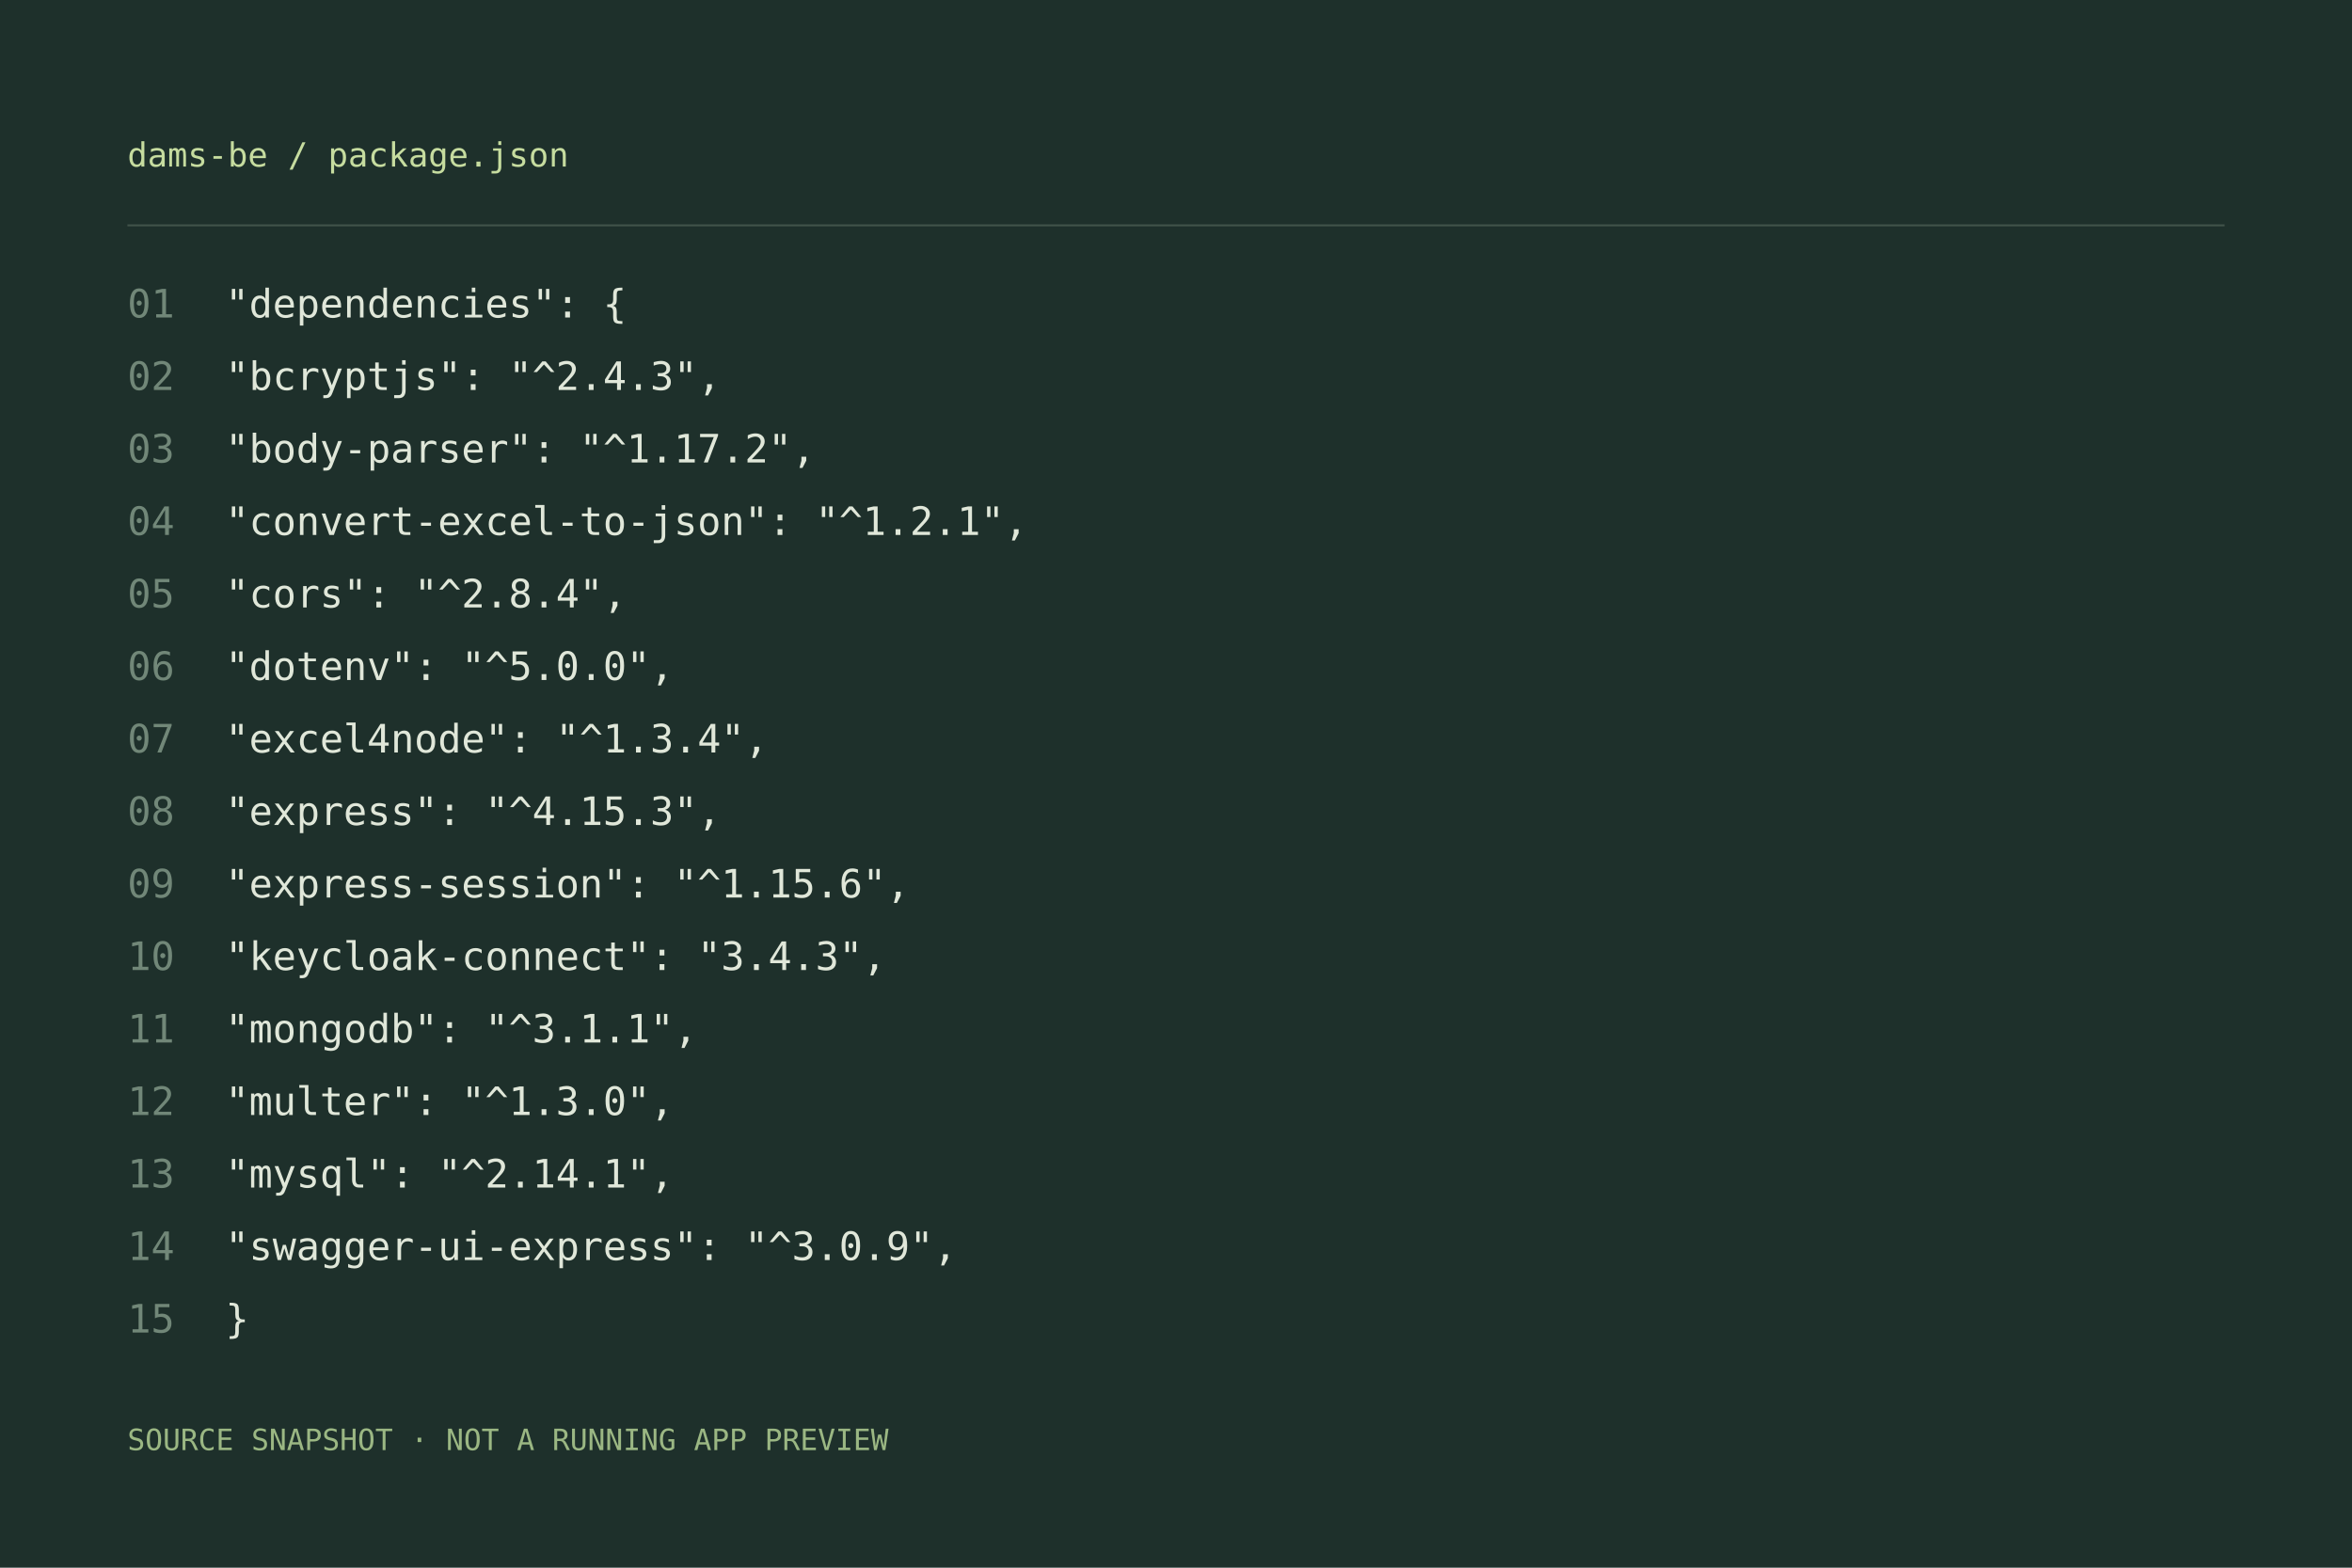
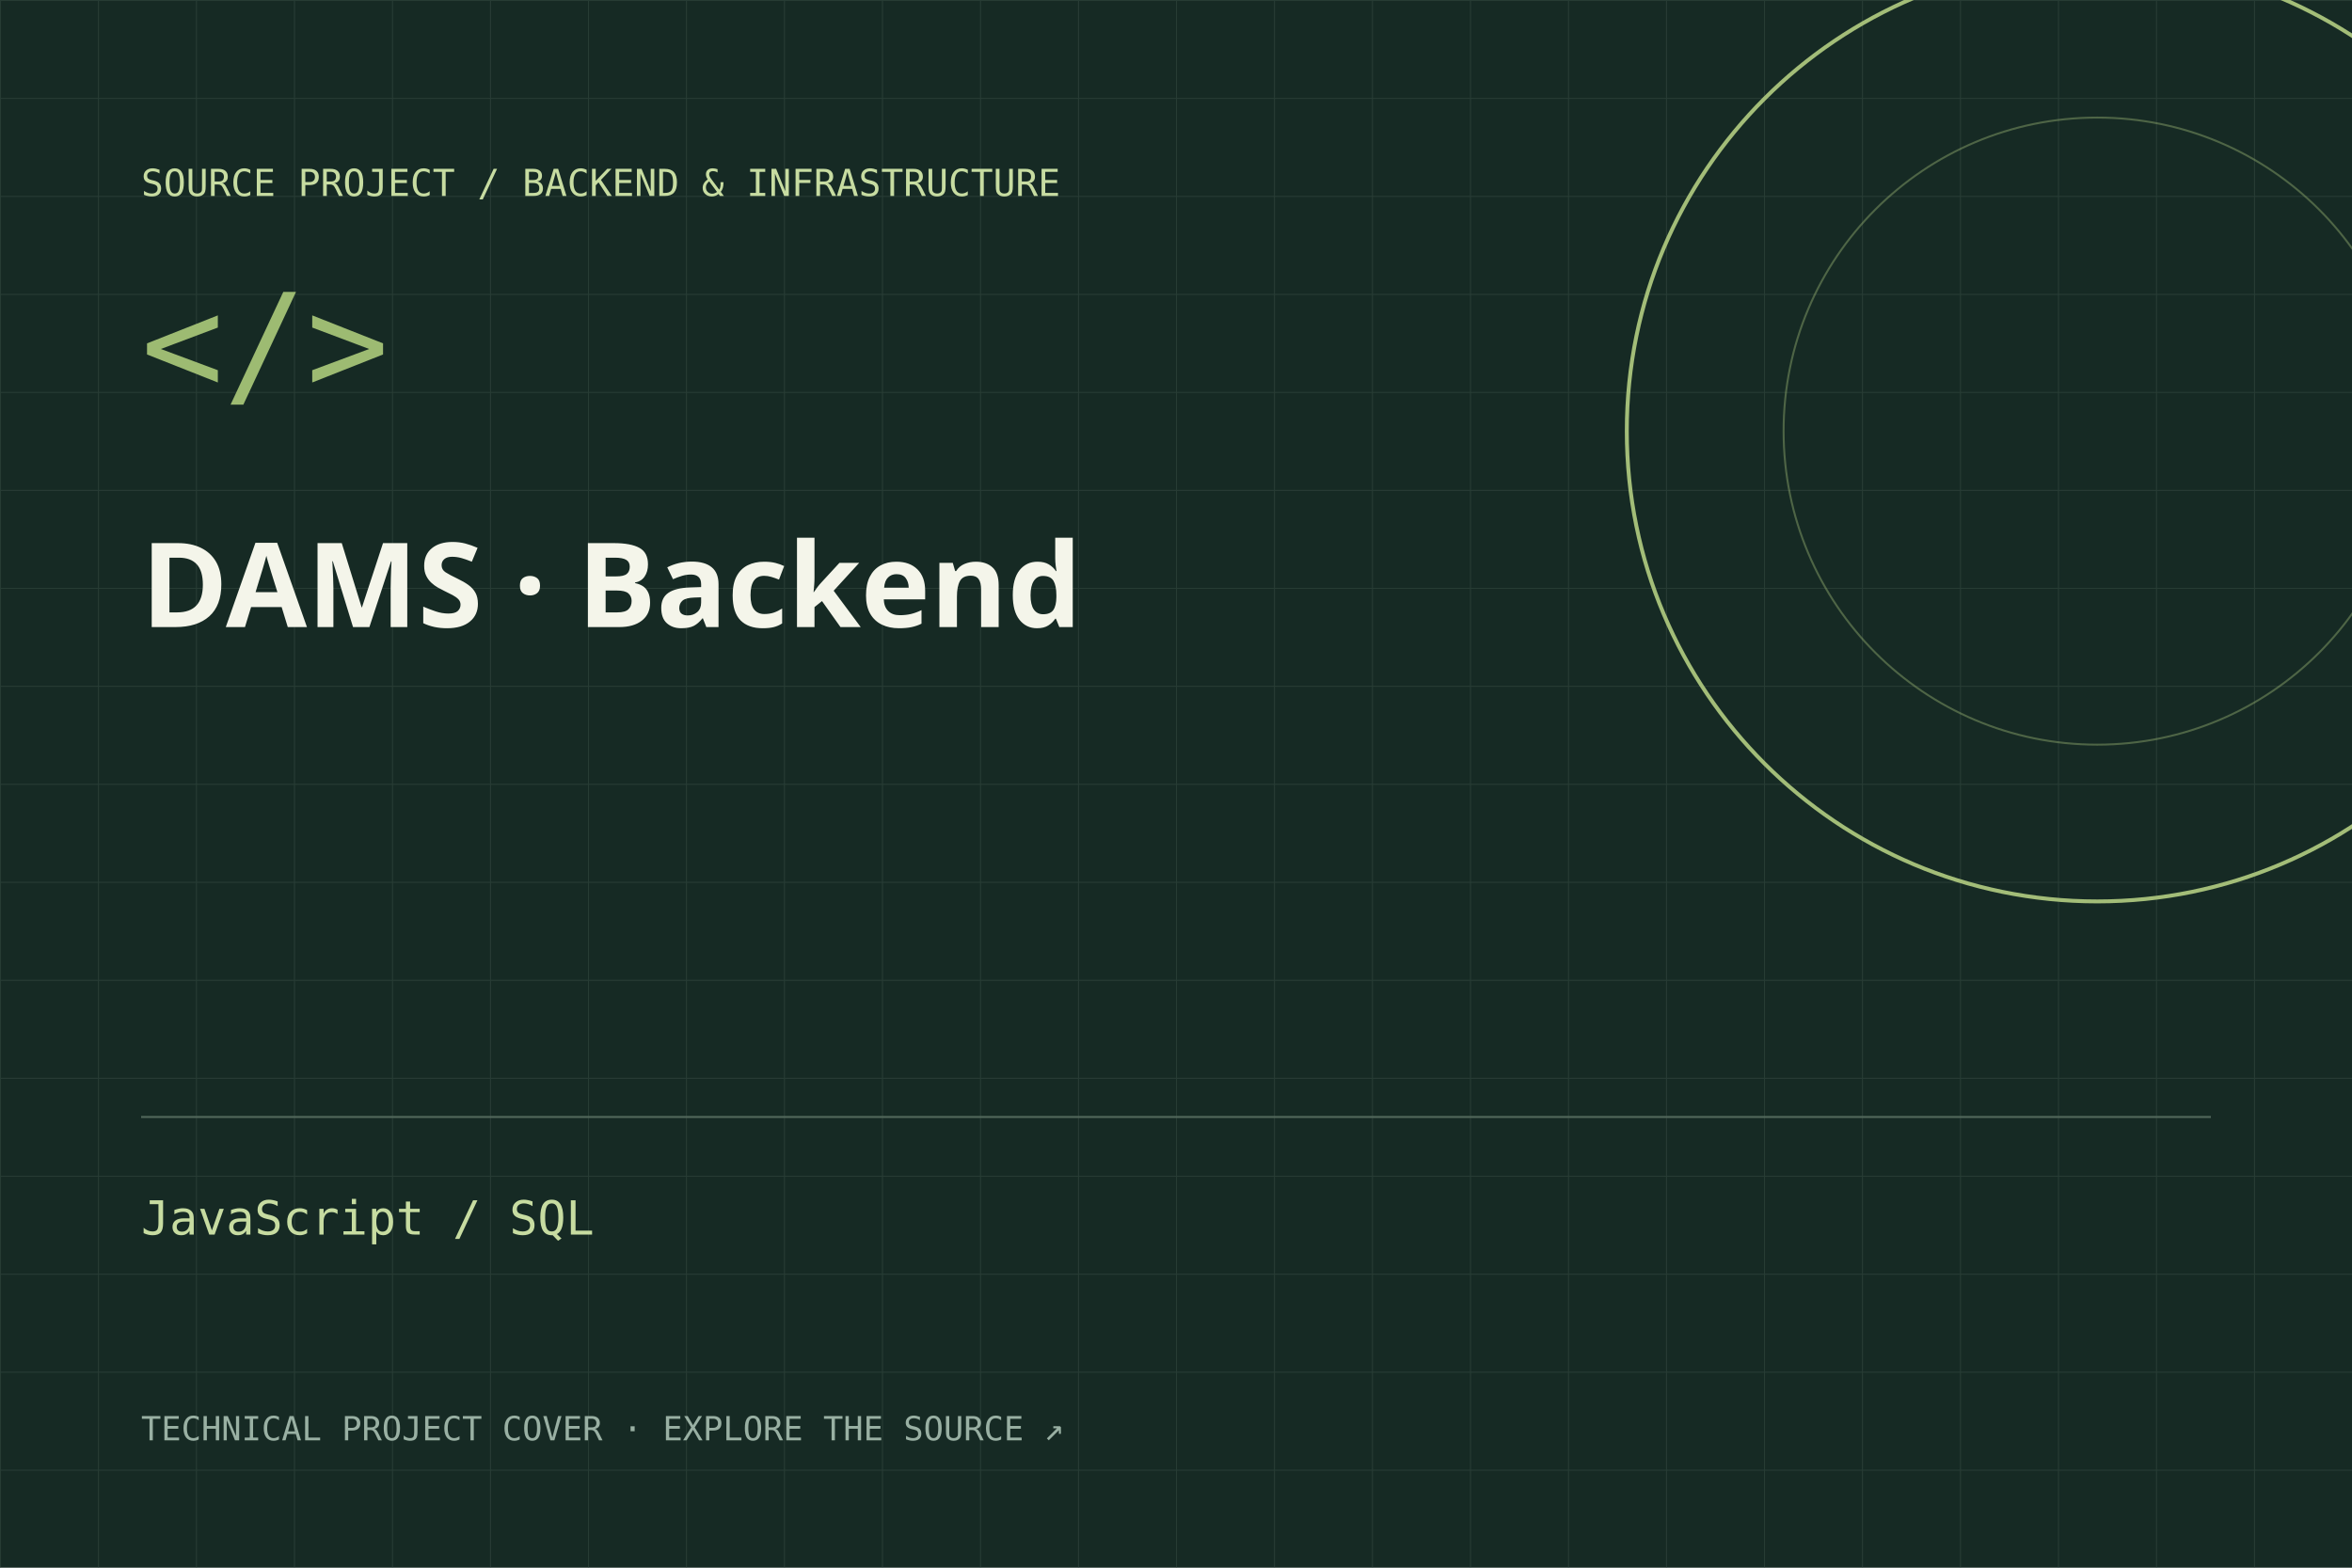
<svg xmlns="http://www.w3.org/2000/svg" width="1200" height="800" viewBox="0 0 1200 800">
-   <rect width="1200" height="800" fill="#1e302b" />
-   <text x="65" y="85" font-family="monospace" font-size="17" fill="#c6dc9f">dams-be / package.json</text>
-   <path d="M65 115H1135" stroke="#41534a" />
-   <text x="65" y="162" font-family="monospace" font-size="20" fill="#718778">01</text>
-   <text x="115" y="162" font-family="monospace" font-size="20" fill="#e0e7d9">"dependencies": {</text>
-   <text x="65" y="199" font-family="monospace" font-size="20" fill="#718778">02</text>
-   <text x="115" y="199" font-family="monospace" font-size="20" fill="#e0e7d9">  "bcryptjs": "^2.4.3",</text>
-   <text x="65" y="236" font-family="monospace" font-size="20" fill="#718778">03</text>
-   <text x="115" y="236" font-family="monospace" font-size="20" fill="#e0e7d9">  "body-parser": "^1.17.2",</text>
-   <text x="65" y="273" font-family="monospace" font-size="20" fill="#718778">04</text>
-   <text x="115" y="273" font-family="monospace" font-size="20" fill="#e0e7d9">  "convert-excel-to-json": "^1.2.1",</text>
-   <text x="65" y="310" font-family="monospace" font-size="20" fill="#718778">05</text>
-   <text x="115" y="310" font-family="monospace" font-size="20" fill="#e0e7d9">  "cors": "^2.8.4",</text>
-   <text x="65" y="347" font-family="monospace" font-size="20" fill="#718778">06</text>
-   <text x="115" y="347" font-family="monospace" font-size="20" fill="#e0e7d9">  "dotenv": "^5.0.0",</text>
-   <text x="65" y="384" font-family="monospace" font-size="20" fill="#718778">07</text>
-   <text x="115" y="384" font-family="monospace" font-size="20" fill="#e0e7d9">  "excel4node": "^1.3.4",</text>
-   <text x="65" y="421" font-family="monospace" font-size="20" fill="#718778">08</text>
-   <text x="115" y="421" font-family="monospace" font-size="20" fill="#e0e7d9">  "express": "^4.15.3",</text>
-   <text x="65" y="458" font-family="monospace" font-size="20" fill="#718778">09</text>
-   <text x="115" y="458" font-family="monospace" font-size="20" fill="#e0e7d9">  "express-session": "^1.15.6",</text>
-   <text x="65" y="495" font-family="monospace" font-size="20" fill="#718778">10</text>
-   <text x="115" y="495" font-family="monospace" font-size="20" fill="#e0e7d9">  "keycloak-connect": "3.4.3",</text>
-   <text x="65" y="532" font-family="monospace" font-size="20" fill="#718778">11</text>
-   <text x="115" y="532" font-family="monospace" font-size="20" fill="#e0e7d9">  "mongodb": "^3.1.1",</text>
-   <text x="65" y="569" font-family="monospace" font-size="20" fill="#718778">12</text>
-   <text x="115" y="569" font-family="monospace" font-size="20" fill="#e0e7d9">  "multer": "^1.3.0",</text>
-   <text x="65" y="606" font-family="monospace" font-size="20" fill="#718778">13</text>
-   <text x="115" y="606" font-family="monospace" font-size="20" fill="#e0e7d9">  "mysql": "^2.14.1",</text>
-   <text x="65" y="643" font-family="monospace" font-size="20" fill="#718778">14</text>
-   <text x="115" y="643" font-family="monospace" font-size="20" fill="#e0e7d9">  "swagger-ui-express": "^3.0.9",</text>
-   <text x="65" y="680" font-family="monospace" font-size="20" fill="#718778">15</text>
-   <text x="115" y="680" font-family="monospace" font-size="20" fill="#e0e7d9">}</text>
-   <text x="65" y="740" font-family="monospace" font-size="15" fill="#9bb783">SOURCE SNAPSHOT · NOT A RUNNING APP PREVIEW</text>
+   <defs>
+     <pattern id="grid" width="50" height="50" patternUnits="userSpaceOnUse">
+       <path d="M50 0H0V50" fill="none" stroke="#3c5148" stroke-width="1" />
+     </pattern>
+   </defs>
+   <rect width="1200" height="800" fill="#162a24" />
+   <rect width="1200" height="800" fill="url(#grid)" opacity=".45" />
+   <circle cx="1070" cy="220" r="240" fill="none" stroke="#a3bd78" stroke-width="2" />
+   <circle cx="1070" cy="220" r="160" fill="none" stroke="#a3bd78" opacity=".4" />
+   <text x="72" y="100" font-family="monospace" font-size="19" fill="#c7dca1">SOURCE PROJECT / BACKEND &amp; INFRASTRUCTURE</text>
+   <text x="72" y="200" font-family="monospace" font-size="70" fill="#9dbb72">&lt;/&gt;</text>
+   <text x="72" y="320" font-family="sans-serif" font-size="60" font-weight="600" fill="#f4f5ea">DAMS · Backend</text>
+   <path d="M72 570H1128" stroke="#52685b" />
+   <text x="72" y="630" font-family="monospace" font-size="24" fill="#c7dca1">JavaScript / SQL</text>
+   <text x="72" y="735" font-family="monospace" font-size="17" fill="#99b0a3">TECHNICAL PROJECT COVER · EXPLORE THE SOURCE ↗</text>
</svg>
